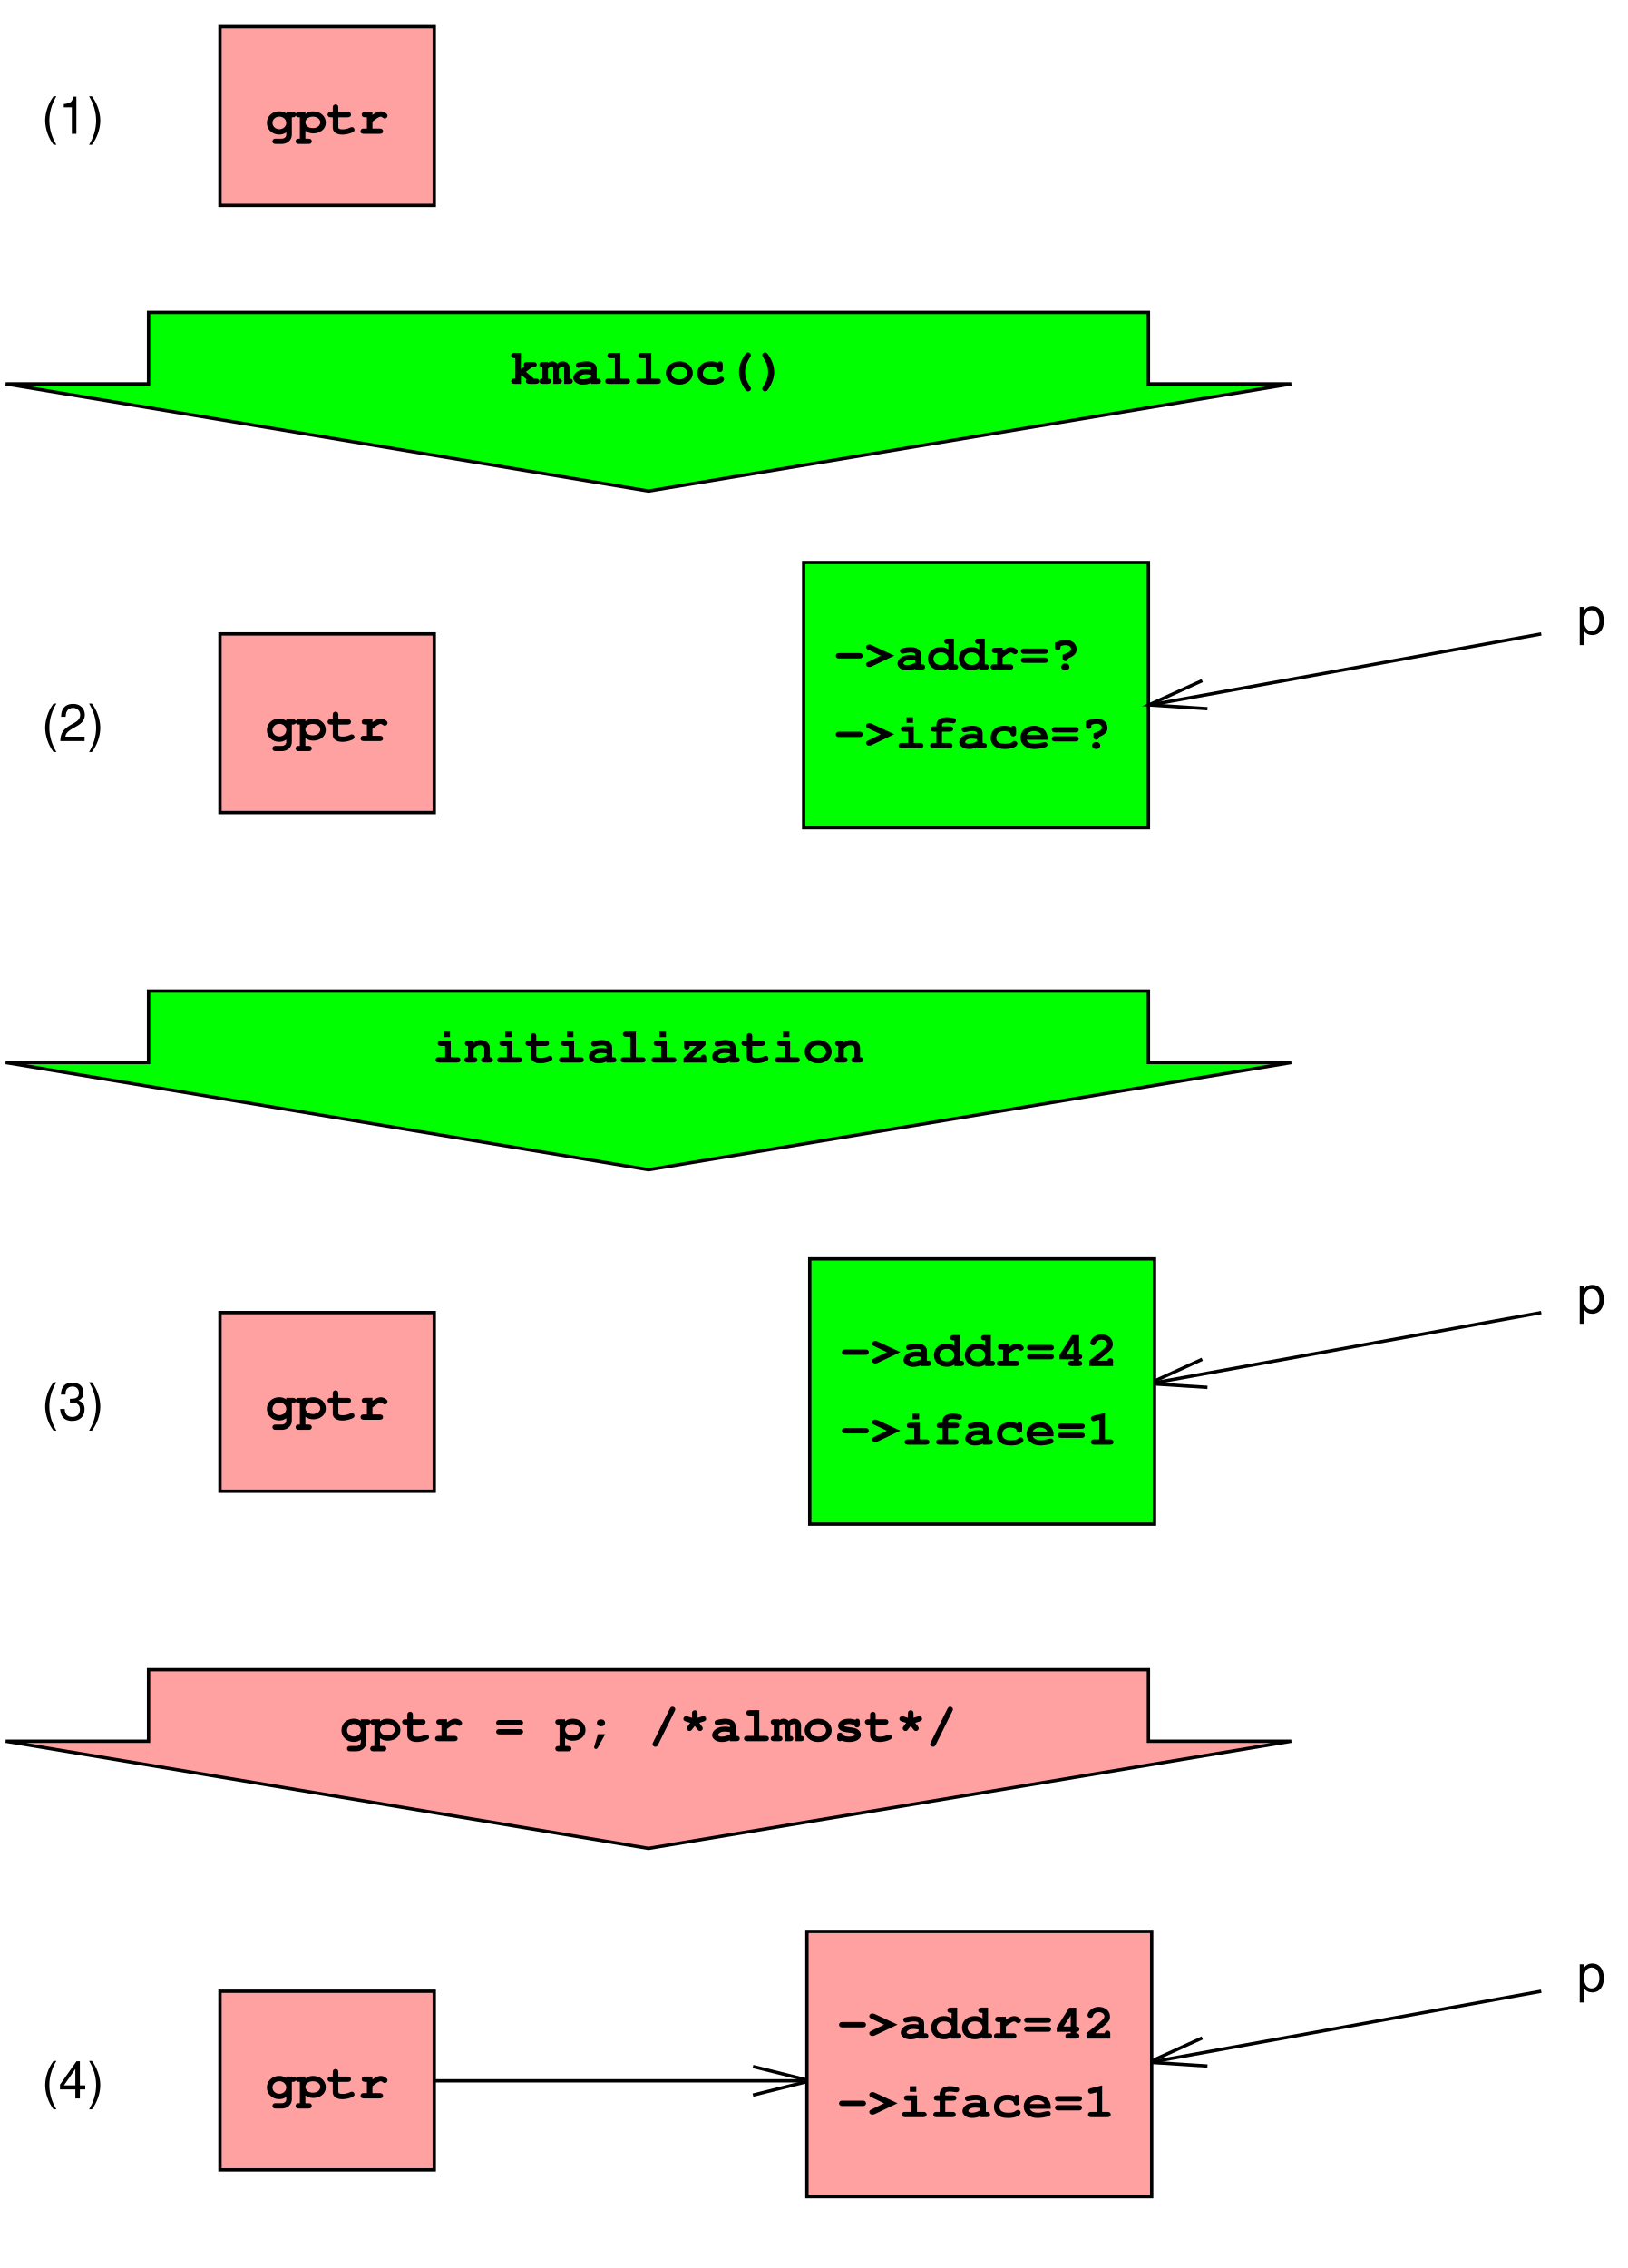
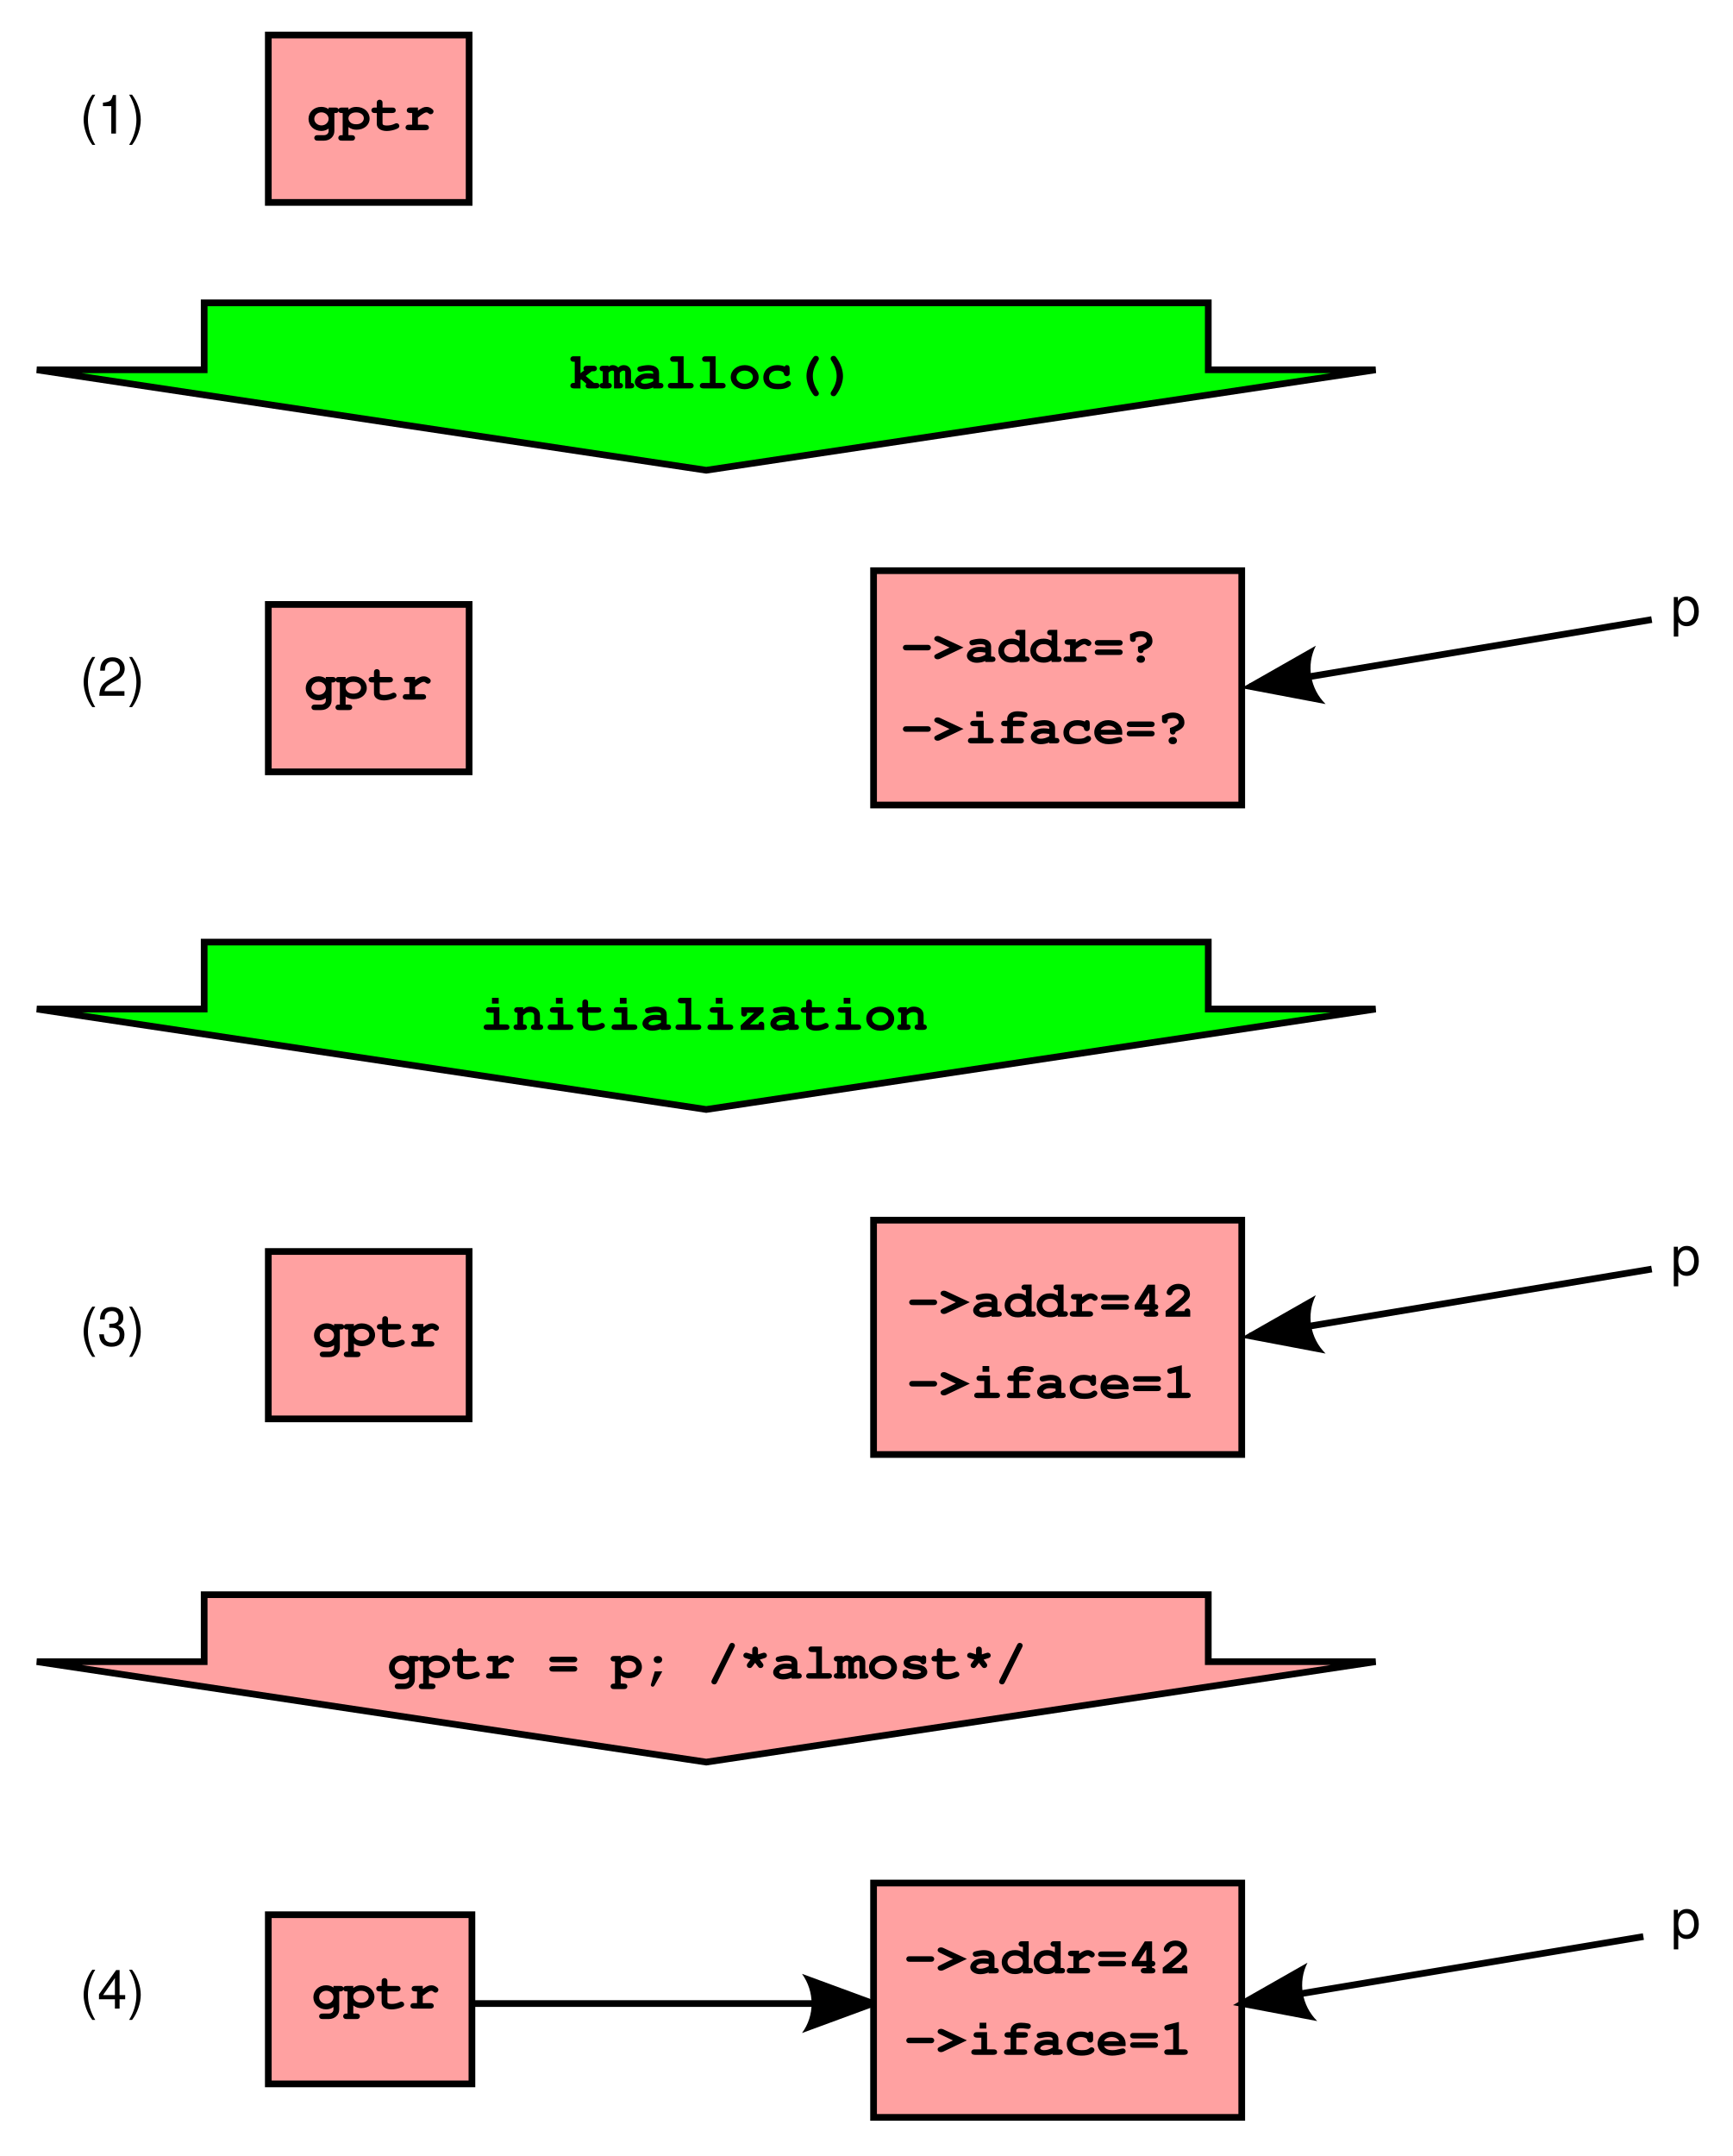
- <svg xmlns="http://www.w3.org/2000/svg" width="2.8in" height="3.9in" viewBox="-12 -12 3419 4674" id="svg2" version="1.1">
-   <defs id="defs90" />
-   <g id="layer1" />
-   <g style="stroke-width:.025in; fill:none" id="g4">
-     <polyline points="900,4313 1783,4313 " style="stroke:#000000;stroke-width:7;stroke-linecap:butt;stroke-linejoin:miter" id="polyline38" transform="translate(-108.5397,0)" />
-     <rect x="450" y="0" width="450" height="375" rx="0" style="stroke:#000000;stroke-width:7; stroke-linejoin:miter; stroke-linecap:butt; fill:#ffa1a1; " id="rect6" />
-     <polygon points="300,600 2400,600 2400,750 2700,750 1350,975 0,750 300,750 300,600 " style="stroke:#000000;stroke-width:7; stroke-linejoin:miter; stroke-linecap:butt; fill:#00ff00; " id="polygon8" />
-     <rect x="1675.916" y="1124.992" width="724.092" height="556.847" rx="0" style="fill:#00ff00;stroke:#000000;stroke-width:6.985;stroke-linecap:butt;stroke-linejoin:miter" id="rect10" />
-     <rect x="450" y="1275" width="450" height="375" rx="0" style="stroke:#000000;stroke-width:7; stroke-linejoin:miter; stroke-linecap:butt; fill:#ffa1a1; " id="rect12" />
-     <polygon points="300,2025 2400,2025 2400,2175 2700,2175 1350,2400 0,2175 300,2175 300,2025 " style="stroke:#000000;stroke-width:7; stroke-linejoin:miter; stroke-linecap:butt; fill:#00ff00; " id="polygon14" />
-     <rect x="450" y="2700" width="450" height="375" rx="0" style="stroke:#000000;stroke-width:7; stroke-linejoin:miter; stroke-linecap:butt; fill:#ffa1a1; " id="rect18" />
-     <polygon points="300,3450 2400,3450 2400,3600 2700,3600 1350,3825 0,3600 300,3600 300,3450 " style="stroke:#000000;stroke-width:7; stroke-linejoin:miter; stroke-linecap:butt; fill:#ffa1a1; " id="polygon20" />
-     <rect x="450" y="4125" width="450" height="375" rx="0" style="stroke:#000000;stroke-width:7; stroke-linejoin:miter; stroke-linecap:butt; fill:#ffa1a1; " id="rect24" />
-     <polyline points="3225,1275 2415,1422 " style="stroke:#000000;stroke-width:7; stroke-linejoin:miter; stroke-linecap:butt; " id="polyline26" />
-     <polyline points="2513 1373 2401 1424 2524 1432 " style="stroke:#000000;stroke-width:7;stroke-miterlimit:8; " id="polyline28" />
-     <polyline points="3225,2700 2415,2847 " style="stroke:#000000;stroke-width:7; stroke-linejoin:miter; stroke-linecap:butt; " id="polyline30" />
-     <polyline points="2513 2798 2401 2849 2524 2857 " style="stroke:#000000;stroke-width:7;stroke-miterlimit:8; " id="polyline32" />
-     <polyline points="3225,4125 2415,4272 " style="stroke:#000000;stroke-width:7; stroke-linejoin:miter; stroke-linecap:butt; " id="polyline34" />
-     <polyline points="2513 4223 2401 4274 2524 4282 " style="stroke:#000000;stroke-width:7;stroke-miterlimit:8; " id="polyline36" />
-     <polyline points="1678 4343 1798 4313 1678 4283 " style="stroke:#000000;stroke-width:7;stroke-miterlimit:8" id="polyline40" transform="translate(-108.5397,0)" />
-     <text xml:space="preserve" x="675" y="225" font-style="normal" font-weight="bold" font-size="108" id="text42" text-anchor="middle" font-family="Courier" fill="#000000">gptr</text>
-     <text xml:space="preserve" x="1350" y="750" font-style="normal" font-weight="bold" font-size="108" id="text44" text-anchor="middle" font-family="Courier" fill="#000000">kmalloc()</text>
-     <text xml:space="preserve" x="1739.326" y="1350" font-style="normal" font-weight="bold" font-size="108" id="text46" style="font-size:108px;font-style:normal;font-weight:bold;text-anchor:start;fill:#000000;font-family:Courier">-&gt;addr=?</text>
-     <text xml:space="preserve" x="1739.326" y="1515" font-style="normal" font-weight="bold" font-size="108" id="text48" style="font-size:108px;font-style:normal;font-weight:bold;text-anchor:start;fill:#000000;font-family:Courier">-&gt;iface=?</text>
-     <text xml:space="preserve" x="675" y="1500" font-style="normal" font-weight="bold" font-size="108" id="text52" text-anchor="middle" font-family="Courier" fill="#000000">gptr</text>
-     <text xml:space="preserve" x="1350" y="2175" font-style="normal" font-weight="bold" font-size="108" id="text54" text-anchor="middle" font-family="Courier" fill="#000000">initialization</text>
-     <text xml:space="preserve" x="675" y="2925" font-style="normal" font-weight="bold" font-size="108" id="text62" text-anchor="middle" font-family="Courier" fill="#000000">gptr</text>
-     <text xml:space="preserve" x="1350" y="3600" font-style="normal" font-weight="bold" font-size="108" id="text64" text-anchor="middle" font-family="Courier" fill="#000000">gptr = p; /*almost*/</text>
-     <text xml:space="preserve" x="675" y="4350" font-style="normal" font-weight="bold" font-size="108" id="text72" text-anchor="middle" font-family="Courier" fill="#000000">gptr</text>
-     <text xml:space="preserve" x="3300" y="1275" font-style="normal" font-weight="normal" font-size="108" id="text74" text-anchor="start" font-family="Helvetica" fill="#000000">p</text>
-     <text xml:space="preserve" x="3300" y="2700" font-style="normal" font-weight="normal" font-size="108" id="text76" text-anchor="start" font-family="Helvetica" fill="#000000">p</text>
-     <text xml:space="preserve" x="3300" y="4125" font-style="normal" font-weight="normal" font-size="108" id="text78" text-anchor="start" font-family="Helvetica" fill="#000000">p</text>
-     <text xml:space="preserve" x="75" y="225" font-style="normal" font-weight="normal" font-size="108" id="text80" text-anchor="start" font-family="Helvetica" fill="#000000">(1)</text>
-     <text xml:space="preserve" x="75" y="1500" font-style="normal" font-weight="normal" font-size="108" id="text82" text-anchor="start" font-family="Helvetica" fill="#000000">(2)</text>
-     <text xml:space="preserve" x="75" y="2925" font-style="normal" font-weight="normal" font-size="108" id="text84" text-anchor="start" font-family="Helvetica" fill="#000000">(3)</text>
-     <text xml:space="preserve" x="75" y="4350" font-style="normal" font-weight="normal" font-size="108" id="text86" text-anchor="start" font-family="Helvetica" fill="#000000">(4)</text>
-     <rect x="1688.646" y="2587.306" width="724.092" height="556.847" rx="0" style="fill:#00ff00;stroke:#000000;stroke-width:6.985;stroke-linecap:butt;stroke-linejoin:miter" id="rect10-9" />
-     <text xml:space="preserve" x="1752.055" y="2812.315" font-style="normal" font-weight="bold" font-size="108" id="text46-2" style="font-size:108px;font-style:normal;font-weight:bold;text-anchor:start;fill:#000000;stroke-width:0.025in;font-family:Courier">-&gt;addr=42</text>
-     <text xml:space="preserve" x="1752.055" y="2977.316" font-style="normal" font-weight="bold" font-size="108" id="text48-1" style="font-size:108px;font-style:normal;font-weight:bold;text-anchor:start;fill:#000000;stroke-width:0.025in;font-family:Courier">-&gt;iface=1</text>
-     <rect x="1682.737" y="3999.419" width="724.092" height="556.847" rx="0" style="fill:#ffa1a1;stroke:#000000;stroke-width:6.985;stroke-linecap:butt;stroke-linejoin:miter;fill-opacity:1" id="rect10-9-4" />
-     <text xml:space="preserve" x="1746.147" y="4224.427" font-style="normal" font-weight="bold" font-size="108" id="text46-2-3" style="font-size:108px;font-style:normal;font-weight:bold;text-anchor:start;fill:#000000;stroke-width:0.025in;font-family:Courier">-&gt;addr=42</text>
-     <text xml:space="preserve" x="1746.147" y="4389.426" font-style="normal" font-weight="bold" font-size="108" id="text48-1-9" style="font-size:108px;font-style:normal;font-weight:bold;text-anchor:start;fill:#000000;stroke-width:0.025in;font-family:Courier">-&gt;iface=1</text>
+ <svg xmlns="http://www.w3.org/2000/svg" width="258.777" height="322" viewBox="-12 -12 3510.942 4287.828" id="svg2" version="1.1">
+   <defs id="defs90">
+     <marker orient="auto" refY="0" refX="0" id="Arrow2Lend" style="overflow:visible">
+       <path id="path3932" style="fill-rule:evenodd;stroke-width:0.625;stroke-linejoin:round" d="M 8.719,4.034 -2.207,0.016 8.719,-4.002 c -1.745,2.372 -1.735,5.617 -6e-7,8.035 z" transform="matrix(-1.1,0,0,-1.1,-1.1,0)" />
+     </marker>
+     <marker orient="auto" refY="0" refX="0" id="Arrow2Lend-6" style="overflow:visible">
+       <path id="path3932-2" style="fill-rule:evenodd;stroke-width:0.625;stroke-linejoin:round" d="M 8.719,4.034 -2.207,0.016 8.719,-4.002 c -1.745,2.372 -1.735,5.617 -6e-7,8.035 z" transform="matrix(-1.1,0,0,-1.1,-1.1,0)" />
+     </marker>
+     <marker orient="auto" refY="0" refX="0" id="Arrow2Lend-1" style="overflow:visible">
+       <path id="path3932-27" style="fill-rule:evenodd;stroke-width:0.625;stroke-linejoin:round" d="M 8.719,4.034 -2.207,0.016 8.719,-4.002 c -1.745,2.372 -1.735,5.617 -6e-7,8.035 z" transform="matrix(-1.1,0,0,-1.1,-1.1,0)" />
+     </marker>
+     <marker orient="auto" refY="0" refX="0" id="Arrow2Lend-60" style="overflow:visible">
+       <path id="path3932-6" style="fill-rule:evenodd;stroke-width:0.625;stroke-linejoin:round" d="M 8.719,4.034 -2.207,0.016 8.719,-4.002 c -1.745,2.372 -1.735,5.617 -6e-7,8.035 z" transform="matrix(-1.1,0,0,-1.1,-1.1,0)" />
+     </marker>
+   </defs>
+   <g id="layer1" transform="translate(74.62103,-6.783728)" />
+   <g style="fill:none;stroke-width:0.025in" id="g4" transform="translate(74.62103,-6.783728)">
+     <rect style="fill:#ffa1a1;fill-opacity:1;stroke:#000000;stroke-width:13.567;stroke-miterlimit:4;stroke-opacity:1;stroke-dasharray:none" id="rect3831-7-5-3-5-3" width="746.21" height="474.861" x="1683.932" y="1110.713" />
+     <rect style="fill:#ffa1a1;fill-opacity:1;stroke:#000000;stroke-width:13.567;stroke-miterlimit:4;stroke-opacity:1;stroke-dasharray:none" id="rect3831-7-5-3-5-9" width="746.21" height="474.861" x="1683.932" y="2426.755" />
+     <path style="fill:none;stroke:#000000;stroke-width:13.567px;stroke-linecap:butt;stroke-linejoin:miter;stroke-opacity:1;marker-end:url(#Arrow2Lend)" d="m 869.885,4014.149 814.048,0" id="path3905" />
+     <rect style="fill:#ffa1a1;fill-opacity:1;stroke:#000000;stroke-width:13.567;stroke-miterlimit:4;stroke-opacity:1;stroke-dasharray:none" id="rect3831-7-5-3-5" width="746.21" height="474.861" x="1683.932" y="3769.933" />
+     <rect style="fill:#ffa1a1;fill-opacity:1;stroke:#000000;stroke-width:13.567;stroke-miterlimit:4;stroke-opacity:1;stroke-dasharray:none" id="rect3831-7-5-3" width="412.712" height="342.812" x="457.173" y="3834.146" />
+     <rect style="fill:#ffa1a1;fill-opacity:1;stroke:#000000;stroke-width:13.567;stroke-miterlimit:4;stroke-opacity:1;stroke-dasharray:none" id="rect3831-7-5" width="407.024" height="339.186" x="457.173" y="2490.226" />
+     <rect style="fill:#ffa1a1;fill-opacity:1;stroke:#000000;stroke-width:13.567;stroke-miterlimit:4;stroke-opacity:1;stroke-dasharray:none" id="rect3831-7" width="407.024" height="339.186" x="457.173" y="1179.13" />
+     <rect style="fill:#ffa1a1;fill-opacity:1;stroke:#000000;stroke-width:13.567;stroke-miterlimit:4;stroke-opacity:1;stroke-dasharray:none" id="rect3831" width="407.024" height="339.186" x="457.173" y="25.315" />
+     <path style="fill:#ffa1a1;fill-opacity:1;stroke:#000000;stroke-width:13.567px;stroke-linecap:butt;stroke-linejoin:miter;stroke-opacity:1" d="m 327.186,3185.696 2035.119,0 0,135.675 339.187,0 -1356.746,203.512 L -12,3321.371 l 339.186,0 z" id="path3023-3-6" />
+     <path style="fill:#00ff00;fill-opacity:1;stroke:#000000;stroke-width:13.567px;stroke-linecap:butt;stroke-linejoin:miter;stroke-opacity:1" d="m 327.186,1863.287 2035.119,0 0,135.675 339.187,0 L 1344.746,2202.474 -12,1998.962 l 339.186,0 z" id="path3023-3" />
+     <path style="fill:#00ff00;fill-opacity:1;stroke:#000000;stroke-width:1px;stroke-linecap:butt;stroke-linejoin:miter;stroke-opacity:1" d="M 25,46 175,46 175,56 l 25,10e-7 L 100,71 0,56 25,56 z" id="path3023" transform="matrix(13.56746,0,0,13.56746,-12,-56.08929)" />
+     <text xml:space="preserve" x="665.164" y="218.183" font-style="normal" font-weight="bold" font-size="108" id="text42" style="font-size:108px;font-style:normal;font-weight:bold;text-anchor:middle;fill:#000000;font-family:Courier">gptr</text>
+     <text xml:space="preserve" x="1357.901" y="741.414" font-style="normal" font-weight="bold" font-size="108" id="text44" style="font-size:108px;font-style:normal;font-weight:bold;text-anchor:middle;fill:#000000;font-family:Courier">kmalloc()</text>
+     <text xml:space="preserve" x="1739.326" y="1295.73" font-style="normal" font-weight="bold" font-size="108" id="text46" style="font-size:108px;font-style:normal;font-weight:bold;text-anchor:start;fill:#000000;font-family:Courier">-&gt;addr=?</text>
+     <text xml:space="preserve" x="1739.326" y="1460.73" font-style="normal" font-weight="bold" font-size="108" id="text48" style="font-size:108px;font-style:normal;font-weight:bold;text-anchor:start;fill:#000000;font-family:Courier">-&gt;iface=?</text>
+     <text xml:space="preserve" x="659.476" y="1371.997" font-style="normal" font-weight="bold" font-size="108" id="text52" style="font-size:108px;font-style:normal;font-weight:bold;text-anchor:middle;fill:#000000;font-family:Courier">gptr</text>
+     <text xml:space="preserve" x="1340.999" y="2041.277" font-style="normal" font-weight="bold" font-size="108" id="text54" style="font-size:108px;font-style:normal;font-weight:bold;text-anchor:middle;fill:#000000;font-family:Courier">initialization</text>
+     <text xml:space="preserve" x="676.25" y="2683.093" font-style="normal" font-weight="bold" font-size="108" id="text62" style="font-size:108px;font-style:normal;font-weight:bold;text-anchor:middle;fill:#000000;font-family:Courier">gptr</text>
+     <text xml:space="preserve" x="1346.669" y="3355.785" font-style="normal" font-weight="bold" font-size="108" id="text64" style="font-size:108px;font-style:normal;font-weight:bold;text-anchor:middle;fill:#000000;font-family:Courier">gptr = p; /*almost*/</text>
+     <text xml:space="preserve" x="675" y="4024.382" font-style="normal" font-weight="bold" font-size="108" id="text72" style="font-size:108px;font-style:normal;font-weight:bold;text-anchor:middle;fill:#000000;font-family:Courier">gptr</text>
+     <text xml:space="preserve" x="3300" y="1220.73" font-style="normal" font-weight="normal" font-size="108" id="text74" style="font-size:108px;font-style:normal;font-weight:normal;text-anchor:start;fill:#000000;font-family:Helvetica">p</text>
+     <text xml:space="preserve" x="3300" y="2537.19" font-style="normal" font-weight="normal" font-size="108" id="text76" style="font-size:108px;font-style:normal;font-weight:normal;text-anchor:start;fill:#000000;font-family:Helvetica">p</text>
+     <text xml:space="preserve" x="3300" y="3880.785" font-style="normal" font-weight="normal" font-size="108" id="text78" style="font-size:108px;font-style:normal;font-weight:normal;text-anchor:start;fill:#000000;font-family:Helvetica">p</text>
+     <text xml:space="preserve" x="75" y="225" font-style="normal" font-weight="normal" font-size="108" id="text80" style="font-size:108px;font-style:normal;font-weight:normal;text-anchor:start;fill:#000000;font-family:Helvetica">(1)</text>
+     <text xml:space="preserve" x="75" y="1364.326" font-style="normal" font-weight="normal" font-size="108" id="text82" style="font-size:108px;font-style:normal;font-weight:normal;text-anchor:start;fill:#000000;font-family:Helvetica">(2)</text>
+     <text xml:space="preserve" x="75" y="2680.785" font-style="normal" font-weight="normal" font-size="108" id="text84" style="font-size:108px;font-style:normal;font-weight:normal;text-anchor:start;fill:#000000;font-family:Helvetica">(3)</text>
+     <text xml:space="preserve" x="75" y="4024.382" font-style="normal" font-weight="normal" font-size="108" id="text86" style="font-size:108px;font-style:normal;font-weight:normal;text-anchor:start;fill:#000000;font-family:Helvetica">(4)</text>
+     <text xml:space="preserve" x="1752.055" y="2622.37" font-style="normal" font-weight="bold" font-size="108" id="text46-2" style="font-size:108px;font-style:normal;font-weight:bold;text-anchor:start;fill:#000000;stroke-width:0.025in;font-family:Courier">-&gt;addr=42</text>
+     <text xml:space="preserve" x="1752.055" y="2787.371" font-style="normal" font-weight="bold" font-size="108" id="text48-1" style="font-size:108px;font-style:normal;font-weight:bold;text-anchor:start;fill:#000000;stroke-width:0.025in;font-family:Courier">-&gt;iface=1</text>
+     <text xml:space="preserve" x="1746.147" y="3953.078" font-style="normal" font-weight="bold" font-size="108" id="text46-2-3" style="font-size:108px;font-style:normal;font-weight:bold;text-anchor:start;fill:#000000;stroke-width:0.025in;font-family:Courier">-&gt;addr=42</text>
+     <text xml:space="preserve" x="1746.147" y="4118.078" font-style="normal" font-weight="bold" font-size="108" id="text48-1-9" style="font-size:108px;font-style:normal;font-weight:bold;text-anchor:start;fill:#000000;stroke-width:0.025in;font-family:Courier">-&gt;iface=1</text>
+     <path style="fill:none;stroke:#000000;stroke-width:13.567px;stroke-linecap:butt;stroke-linejoin:miter;stroke-opacity:1;marker-end:url(#Arrow2Lend)" d="m 3244.191,3878.474 -814.048,135.675" id="path3905-9" />
+     <path style="fill:none;stroke:#000000;stroke-width:13.567px;stroke-linecap:butt;stroke-linejoin:miter;stroke-opacity:1;marker-end:url(#Arrow2Lend)" d="M 3261.126,2525.853 2447.078,2661.528" id="path3905-9-0" />
+     <path style="fill:none;stroke:#000000;stroke-width:13.567px;stroke-linecap:butt;stroke-linejoin:miter;stroke-opacity:1;marker-end:url(#Arrow2Lend)" d="M 3261.126,1209.811 2447.078,1345.485" id="path3905-9-0-2" />
  </g>
</svg>
